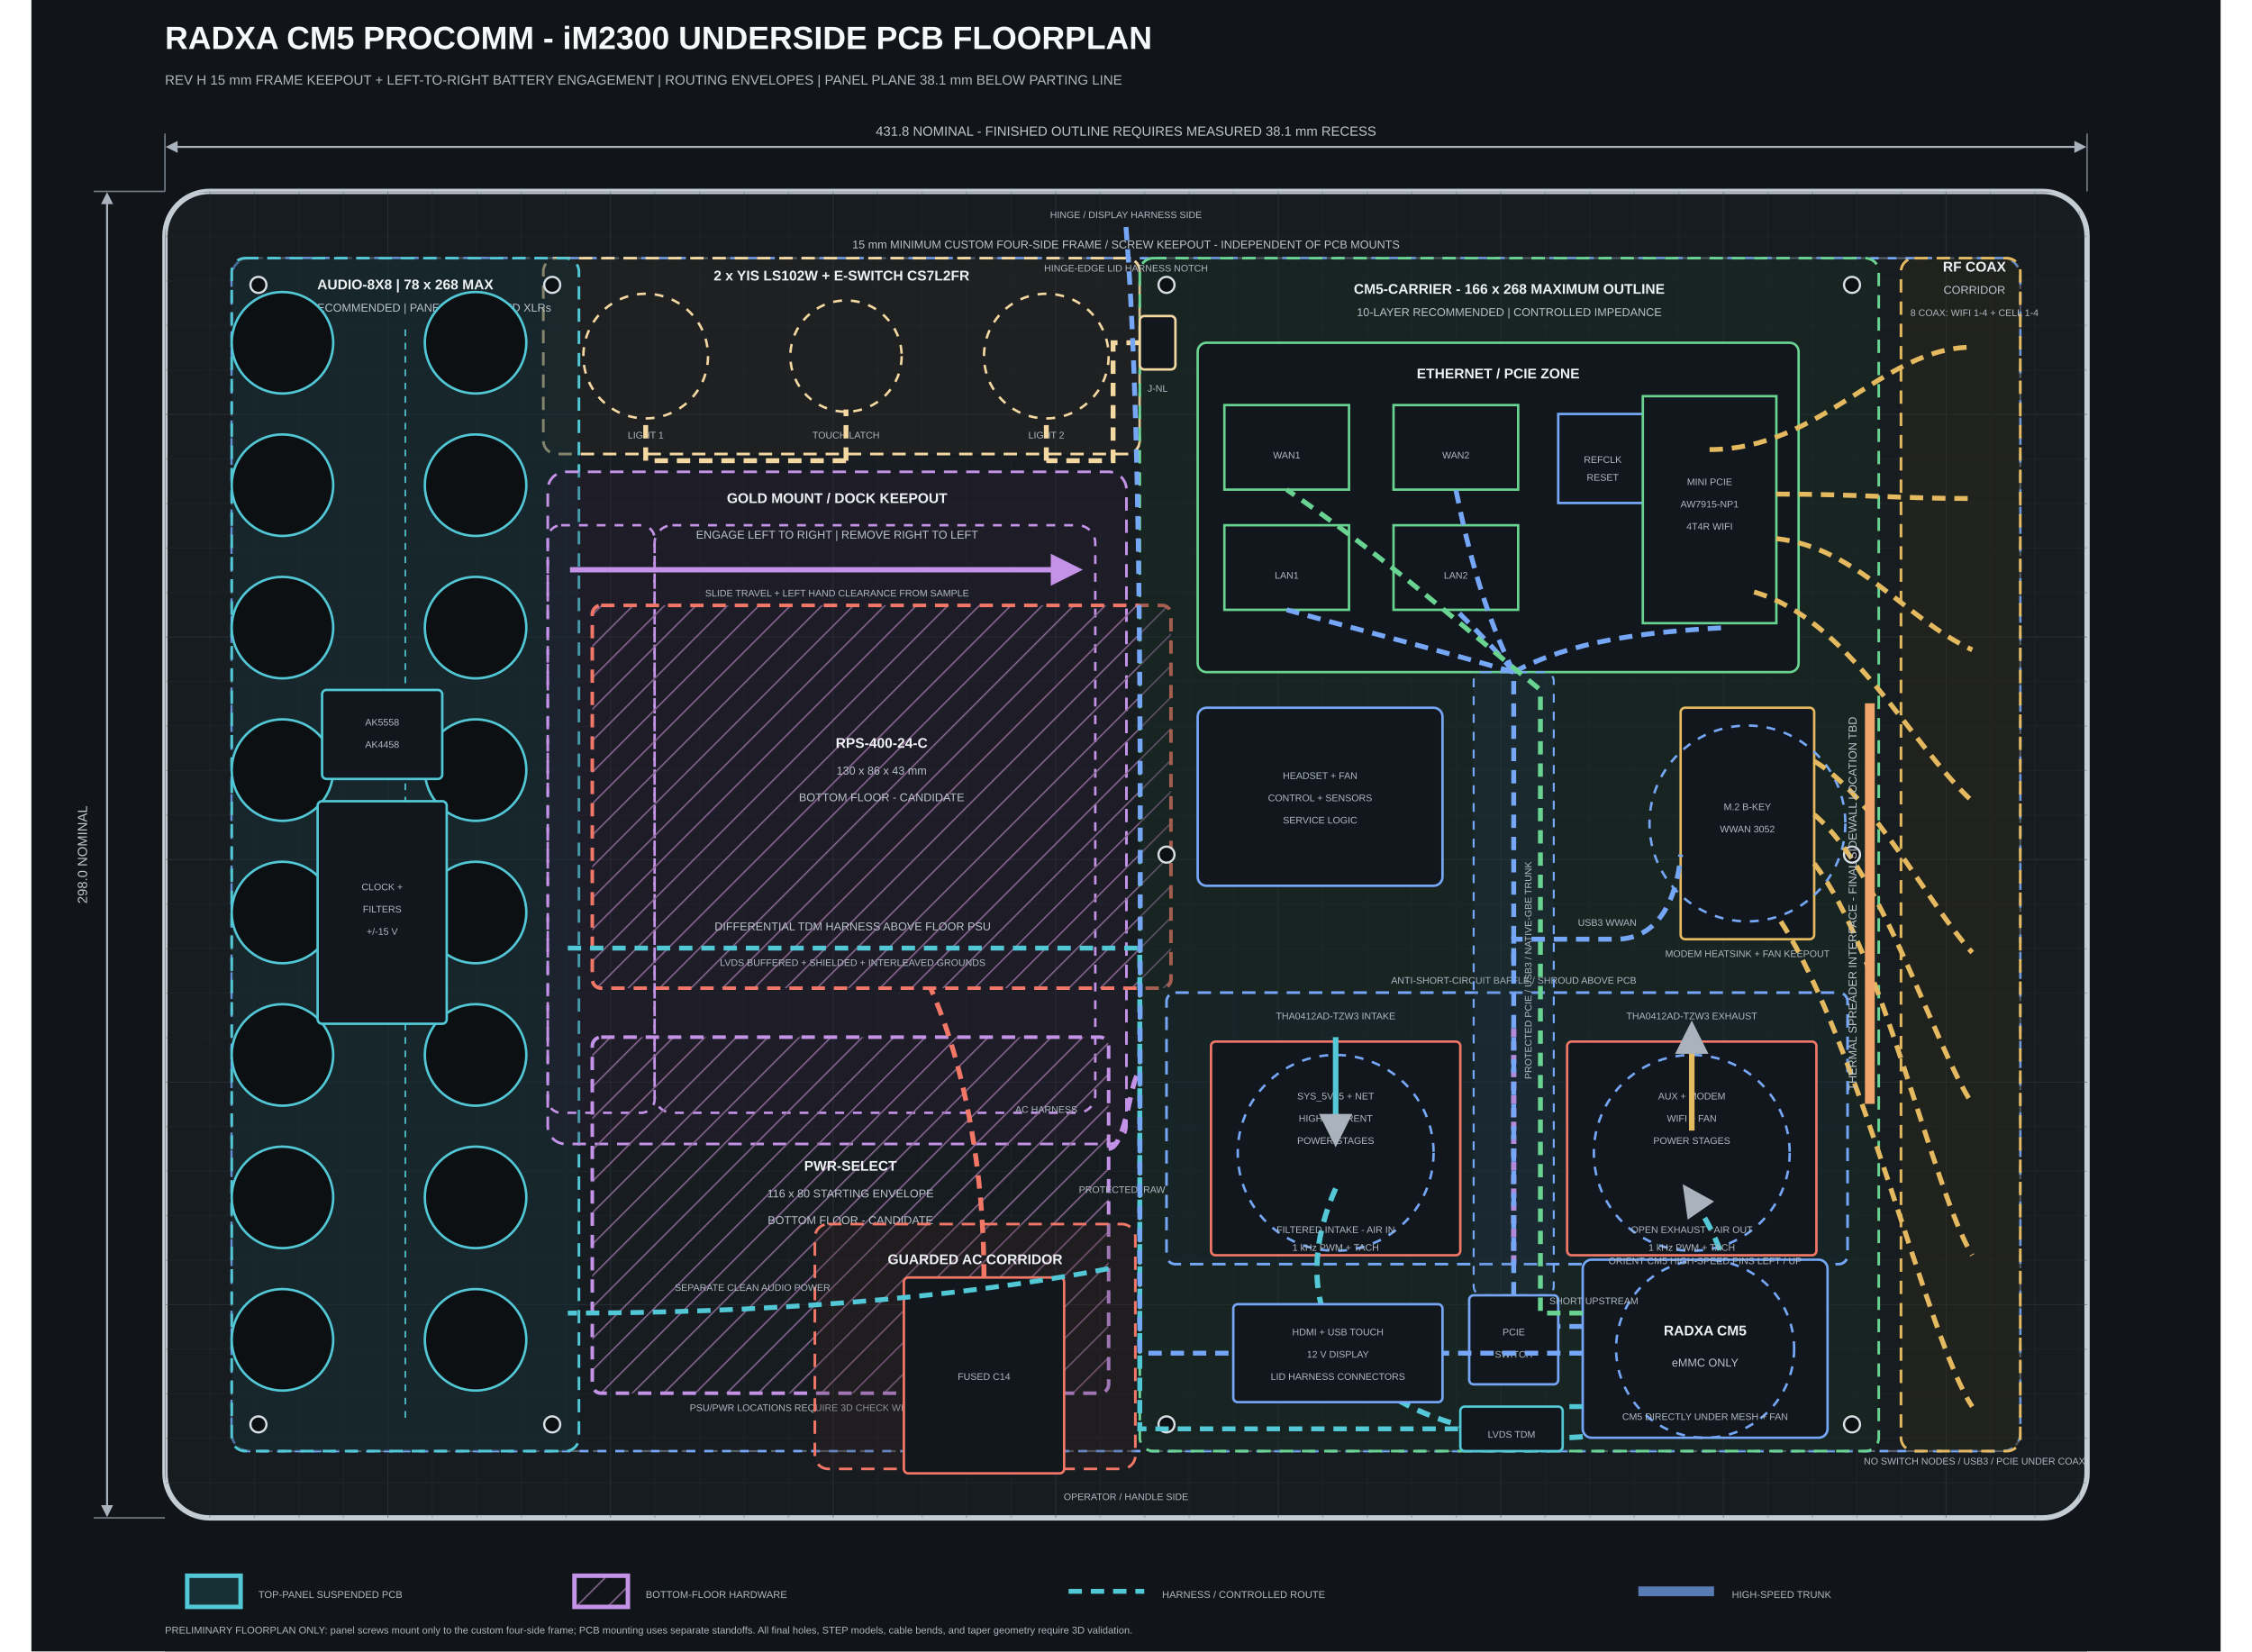
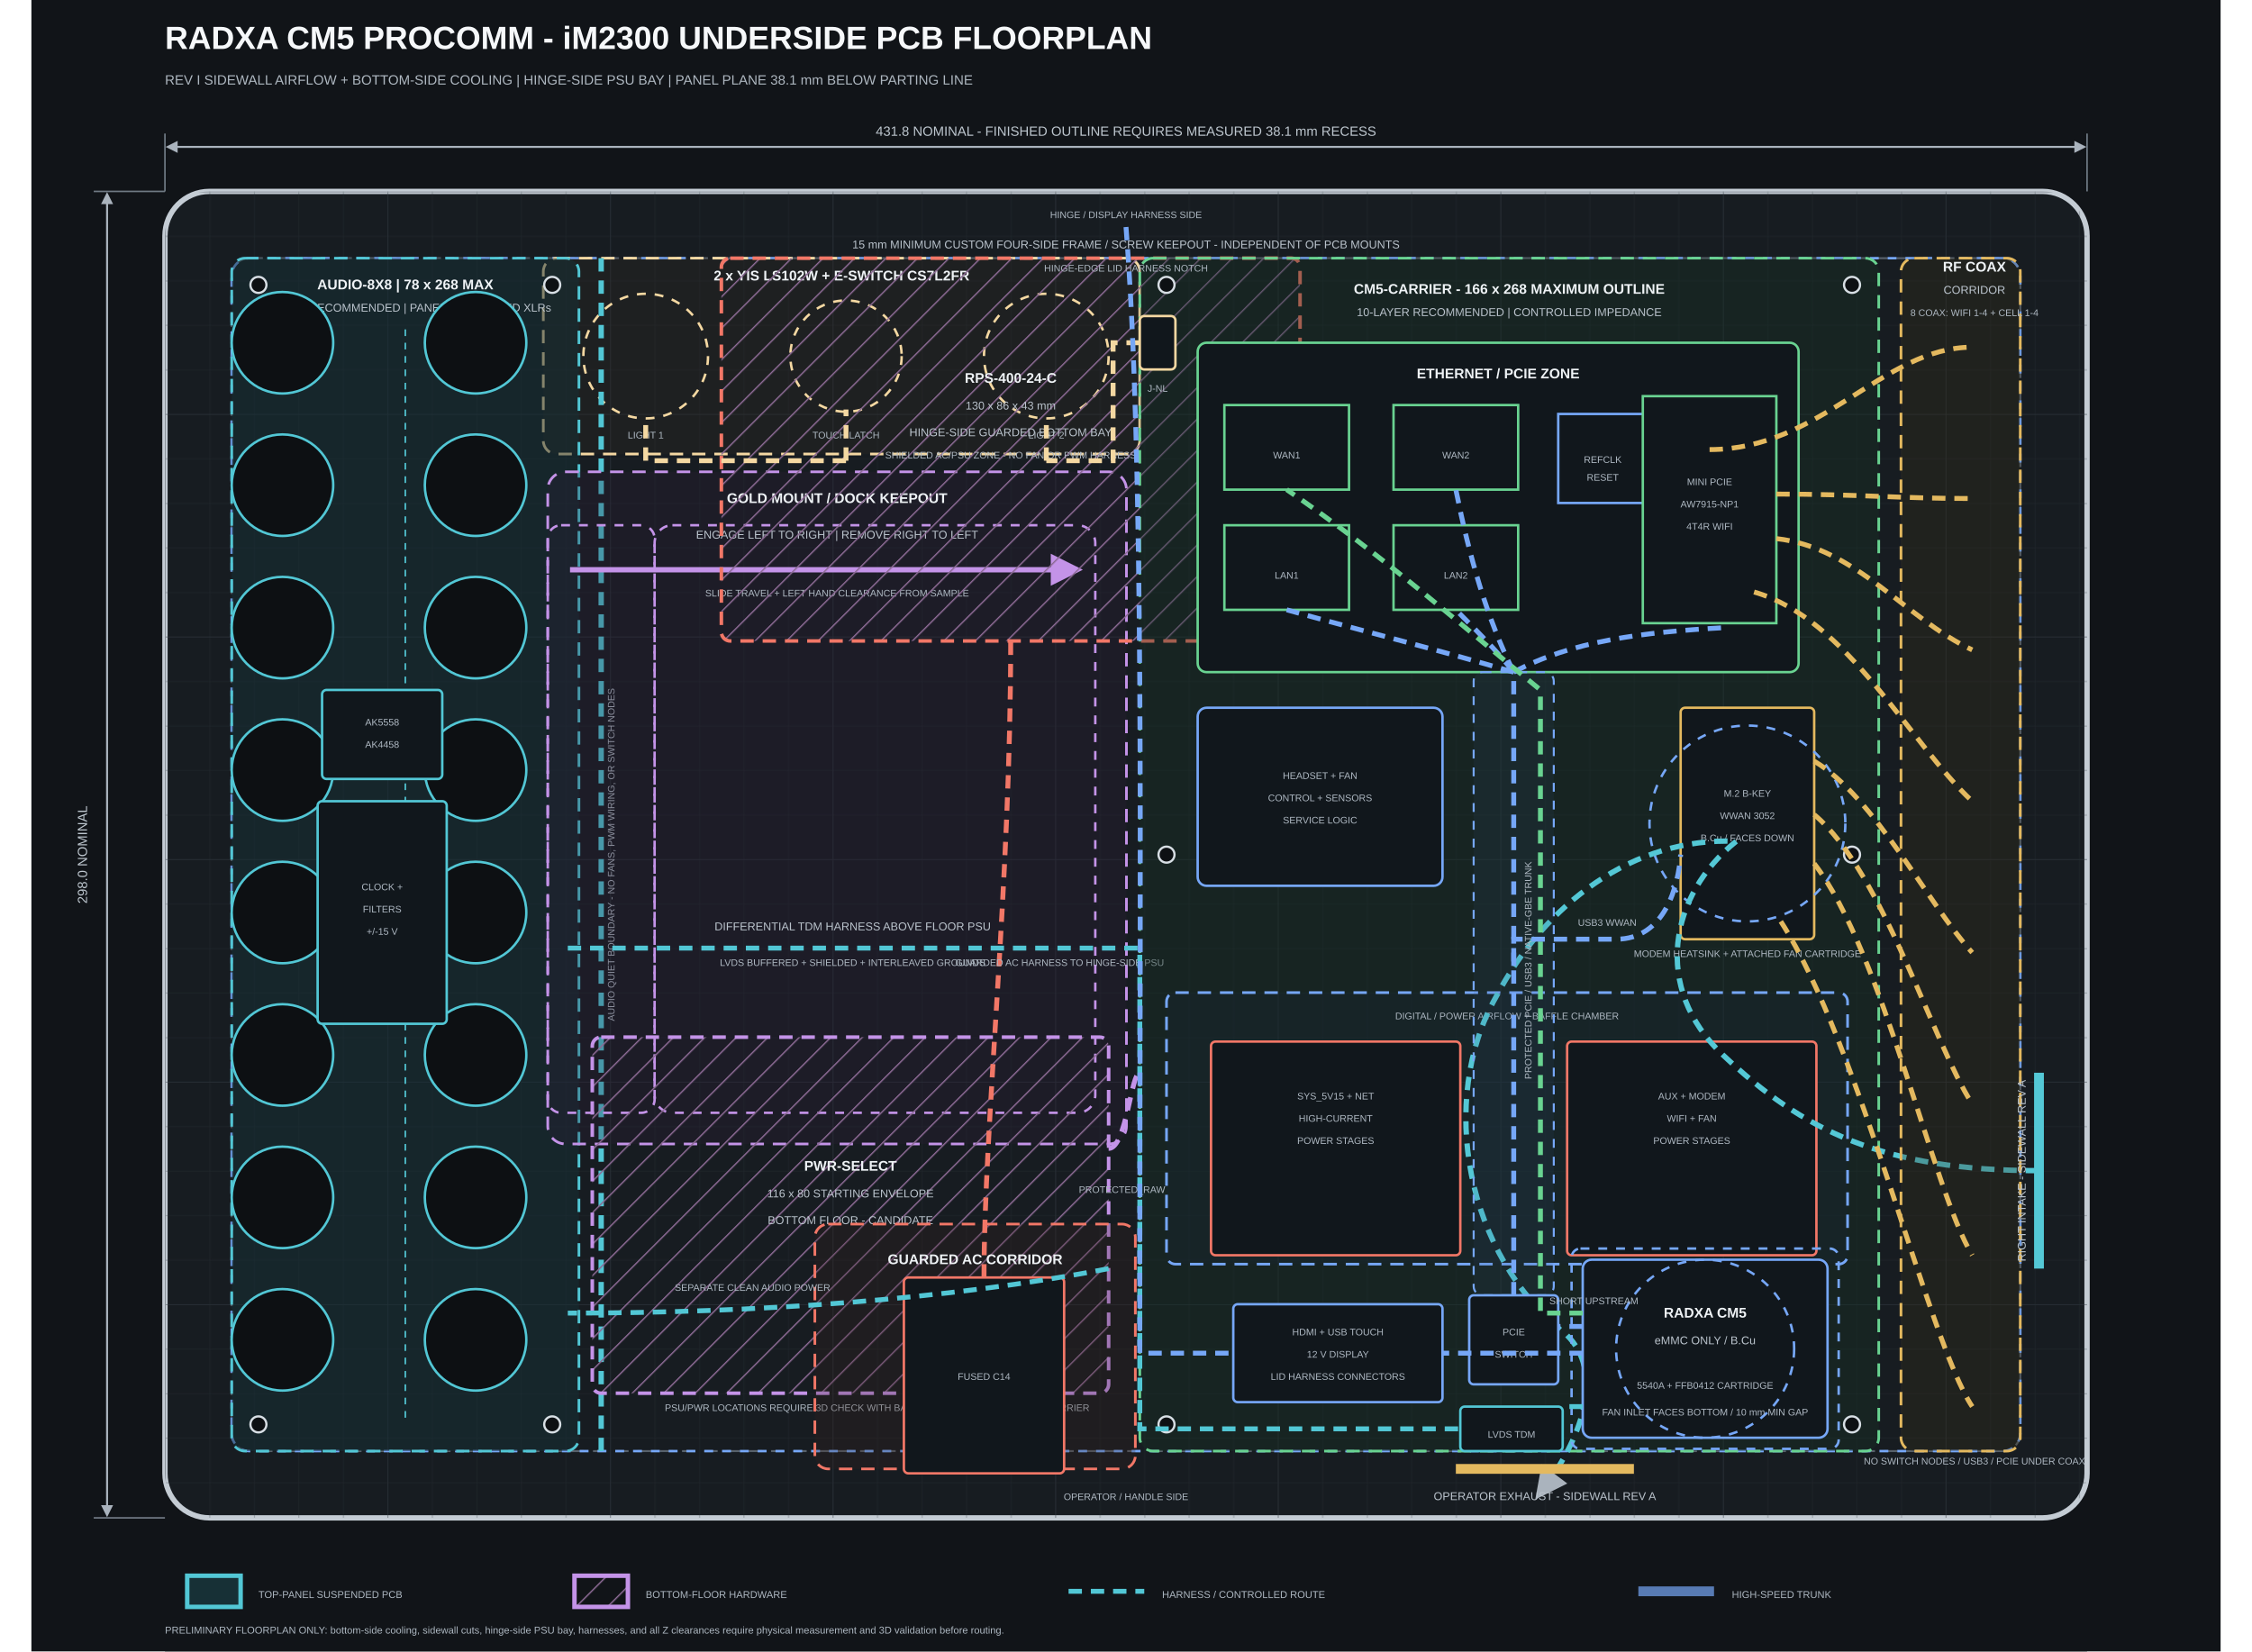
<svg xmlns="http://www.w3.org/2000/svg" width="1800" height="1320" viewBox="-30 -43 491.8 371" role="img" aria-labelledby="title desc" style="background:#111418">
  <defs>
    <pattern id="minorGrid" width="10" height="10" patternUnits="userSpaceOnUse">
      <path d="M10 0H0V10" fill="none" stroke="#2b3138" stroke-width=".22" />
    </pattern>
    <pattern id="majorGrid" width="50" height="50" patternUnits="userSpaceOnUse">
      <rect width="50" height="50" fill="url(#minorGrid)" />
      <path d="M50 0H0V50" fill="none" stroke="#39414a" stroke-width=".34" />
    </pattern>
    <pattern id="floorHatch" width="5" height="5" patternUnits="userSpaceOnUse" patternTransform="rotate(45)">
      <line x1="0" y1="0" x2="0" y2="5" stroke="#8c6a94" stroke-width=".6" />
    </pattern>
    <marker id="arrow" markerWidth="6" markerHeight="6" refX="3" refY="3" orient="auto-start-reverse">
      <path d="M6 3L0 0V6Z" fill="#aab3bd" />
    </marker>
    <marker id="batteryArrow" markerWidth="6" markerHeight="6" refX="5" refY="3" orient="auto">
      <path d="M0 0L6 3L0 6Z" fill="#c493e8" />
    </marker>
    <style>
      .page{fill:#111418}.panel{fill:#171c21;stroke:#c4ccd4;stroke-width:1.2}.safe{fill:none;stroke:#58616b;stroke-width:.45;stroke-dasharray:3 2}.grid{fill:url(#majorGrid);opacity:.5}
      .audio{stroke:#52c7d5}.network{stroke:#69d391}.rf{stroke:#e4b95f}.service{stroke:#76a7f7}.backup{stroke:#c493e8}.mains{stroke:#f27767}.lighting{stroke:#f4d8a2}.board{stroke-width:.8}.zone{stroke-width:.6;stroke-dasharray:3 2}.keep{fill:none;stroke-width:.55;stroke-dasharray:2 2}
      .route{fill:none;stroke-width:1.1;stroke-dasharray:3 2}.airflow{fill:none;stroke:#54c8d6;stroke-width:1.2;stroke-dasharray:3 2;marker-end:url(#arrow)}.mount{fill:#0d1013;stroke:#d7dee4;stroke-width:.5}.module{fill:#11171c;stroke-width:.55}.dim{fill:none;stroke:#aab3bd;stroke-width:.45;marker-start:url(#arrow);marker-end:url(#arrow)}.extension{stroke:#6f7983;stroke-width:.35}
      .title{fill:#f6f8fa;font-family:-apple-system,BlinkMacSystemFont,"Segoe UI",Arial,sans-serif;font-size:7.2px;font-weight:750}.subtitle{fill:#aeb7c0;font-family:-apple-system,BlinkMacSystemFont,"Segoe UI",Arial,sans-serif;font-size:3.05px}.label{fill:#eef2f5;font-family:-apple-system,BlinkMacSystemFont,"Segoe UI",Arial,sans-serif;font-size:3.15px;font-weight:650;text-anchor:middle}.small{fill:#bac3cc;font-family:-apple-system,BlinkMacSystemFont,"Segoe UI",Arial,sans-serif;font-size:2.55px;text-anchor:middle}.tiny{fill:#aeb8c2;font-family:-apple-system,BlinkMacSystemFont,"Segoe UI",Arial,sans-serif;font-size:2.15px;text-anchor:middle}.note{fill:#aeb8c2;font-family:-apple-system,BlinkMacSystemFont,"Segoe UI",Arial,sans-serif;font-size:2.25px}.dimension{fill:#bdc6ce;font-family:-apple-system,BlinkMacSystemFont,"Segoe UI",Arial,sans-serif;font-size:3px;text-anchor:middle}
      text{letter-spacing:0}
    </style>
  </defs>
  <rect class="page" x="-30" y="-43" width="491.8" height="371" />
  <text class="title" x="0" y="-32">RADXA CM5 PROCOMM - iM2300 UNDERSIDE PCB FLOORPLAN</text>
-   <text class="subtitle" x="0" y="-24">REV H 15 mm FRAME KEEPOUT + LEFT-TO-RIGHT BATTERY ENGAGEMENT | ROUTING ENVELOPES | PANEL PLANE 38.1 mm BELOW PARTING LINE</text>
+   <text class="subtitle" x="0" y="-24">REV I SIDEWALL AIRFLOW + BOTTOM-SIDE COOLING | HINGE-SIDE PSU BAY | PANEL PLANE 38.1 mm BELOW PARTING LINE</text>
  <line class="extension" x1="0" y1="0" x2="0" y2="-13" />
  <line class="extension" x1="431.8" y1="0" x2="431.8" y2="-13" />
  <line class="dim" x1="1.5" y1="-10" x2="430.3" y2="-10" />
  <text class="dimension" x="215.9" y="-12.5">431.8 NOMINAL - FINISHED OUTLINE REQUIRES MEASURED 38.1 mm RECESS</text>
  <line class="extension" x1="0" y1="0" x2="-16" y2="0" />
  <line class="extension" x1="0" y1="298" x2="-16" y2="298" />
  <line class="dim" x1="-13" y1="1.5" x2="-13" y2="296.5" />
  <text class="dimension" x="-17.5" y="149" transform="rotate(-90 -17.5 149)">298.0 NOMINAL</text>
  <rect class="panel" x="0" y="0" width="431.8" height="298" rx="10" />
  <rect class="grid" x="0" y="0" width="431.8" height="298" rx="10" />
  <rect class="safe" x="15" y="15" width="401.8" height="268" rx="4" />
  <text class="tiny" x="215.9" y="6">HINGE / DISPLAY HARNESS SIDE</text>
  <text class="tiny" x="215.9" y="294">OPERATOR / HANDLE SIDE</text>
  <rect class="keep service" x="15" y="15" width="401.8" height="268" rx="4" />
  <text class="small" x="215.9" y="12.8">15 mm MINIMUM CUSTOM FOUR-SIDE FRAME / SCREW KEEPOUT - INDEPENDENT OF PCB MOUNTS</text>
  <rect class="zone lighting" x="85" y="15" width="134" height="44" rx="3" fill="#332d24" fill-opacity=".26" />
  <text class="label" x="152" y="20">2 x YIS LS102W + E-SWITCH CS7L2FR</text>
  <circle class="keep lighting" cx="108" cy="37" r="14" />
  <circle class="keep lighting" cx="153" cy="37" r="12.5" />
  <circle class="keep lighting" cx="198" cy="37" r="14" />
  <text class="tiny" x="108" y="55.5">LIGHT 1</text>
  <text class="tiny" x="153" y="55.5">TOUCH LATCH</text>
  <text class="tiny" x="198" y="55.5">LIGHT 2</text>
  <rect class="zone audio" x="15" y="15" width="78" height="268" rx="3" fill="#173036" fill-opacity=".5" />
  <text class="label" x="54" y="22">AUDIO-8X8 | 78 x 268 MAX</text>
  <text class="small" x="54" y="27">6-LAYER RECOMMENDED | PANEL-SUPPORTED XLRs</text>
  <line class="audio" x1="54" y1="31" x2="54" y2="277" stroke-width=".35" stroke-dasharray="1.5 1.5" />
  <g fill="#0d1013" stroke="#52c7d5" stroke-width=".55">
    <circle cx="26.4" cy="34" r="11.4" />
    <circle cx="69.78" cy="34" r="11.4" />
    <circle cx="26.4" cy="66" r="11.4" />
    <circle cx="69.78" cy="66" r="11.4" />
    <circle cx="26.4" cy="98" r="11.4" />
    <circle cx="69.78" cy="98" r="11.4" />
    <circle cx="26.4" cy="130" r="11.4" />
    <circle cx="69.78" cy="130" r="11.4" />
    <circle cx="26.4" cy="162" r="11.4" />
    <circle cx="69.78" cy="162" r="11.4" />
    <circle cx="26.4" cy="194" r="11.4" />
    <circle cx="69.78" cy="194" r="11.4" />
    <circle cx="26.4" cy="226" r="11.4" />
    <circle cx="69.78" cy="226" r="11.4" />
    <circle cx="26.4" cy="258" r="11.4" />
    <circle cx="69.78" cy="258" r="11.4" />
  </g>
  <rect class="module audio" x="35.3" y="112" width="27" height="20" rx="1" />
  <text class="tiny" x="48.8" y="120">AK5558</text>
  <text class="tiny" x="48.8" y="125">AK4458</text>
  <rect class="module audio" x="34.3" y="137" width="29" height="50" rx="1" />
  <text class="tiny" x="48.8" y="157">CLOCK +</text>
  <text class="tiny" x="48.8" y="162">FILTERS</text>
  <text class="tiny" x="48.8" y="167">+/-15 V</text>
  <g class="mount">
    <circle cx="21" cy="21" r="1.8" />
    <circle cx="87" cy="21" r="1.8" />
    <circle cx="21" cy="277" r="1.8" />
    <circle cx="87" cy="277" r="1.8" />
  </g>
+   <path d="M98 15V283" fill="none" stroke="#52c7d5" stroke-width="1.2" stroke-dasharray="3 2" />
+   <text class="tiny" x="101" y="149" transform="rotate(-90 101 149)">AUDIO QUIET BOUNDARY - NO FANS, PWM WIRING, OR SWITCH NODES</text>
  <rect class="zone backup" x="86" y="63" width="130" height="151" rx="4" fill="#2d2037" fill-opacity=".28" />
  <rect class="keep backup" x="86" y="75" width="24" height="132" rx="3" />
  <rect class="keep backup" x="110" y="75" width="99" height="132" rx="4" />
  <text class="label" x="151" y="70">GOLD MOUNT / DOCK KEEPOUT</text>
  <text class="small" x="151" y="78">ENGAGE LEFT TO RIGHT | REMOVE RIGHT TO LEFT</text>
  <path d="M91 85H205" fill="none" stroke="#c493e8" stroke-width="1.2" marker-end="url(#batteryArrow)" />
  <text class="tiny" x="151" y="91">SLIDE TRAVEL + LEFT HAND CLEARANCE FROM SAMPLE</text>
-   <rect x="96" y="93" width="130" height="86" rx="2" fill="url(#floorHatch)" stroke="#f27767" stroke-width=".8" stroke-dasharray="3 2" />
-   <text class="label" x="161" y="125">RPS-400-24-C</text>
-   <text class="small" x="161" y="131">130 x 86 x 43 mm</text>
-   <text class="small" x="161" y="137">BOTTOM FLOOR - CANDIDATE</text>
+   <rect x="125" y="15" width="130" height="86" rx="2" fill="url(#floorHatch)" stroke="#f27767" stroke-width=".8" stroke-dasharray="3 2" />
+   <text class="label" x="190" y="43">RPS-400-24-C</text>
+   <text class="small" x="190" y="49">130 x 86 x 43 mm</text>
+   <text class="small" x="190" y="55">HINGE-SIDE GUARDED BOTTOM BAY</text>
+   <text class="tiny" x="190" y="60">SHIELDED AC/PSU ZONE - NO FAN OR PWM HARNESS</text>
  <rect x="96" y="190" width="116" height="80" rx="2" fill="url(#floorHatch)" stroke="#c493e8" stroke-width=".8" stroke-dasharray="3 2" />
  <text class="label" x="154" y="220">PWR-SELECT</text>
  <text class="small" x="154" y="226">116 x 80 STARTING ENVELOPE</text>
  <text class="small" x="154" y="232">BOTTOM FLOOR - CANDIDATE</text>
-   <text class="tiny" x="160" y="274">PSU/PWR LOCATIONS REQUIRE 3D CHECK WITH BATTERY DOCK AND C14 BODY</text>
+   <text class="tiny" x="160" y="274">PSU/PWR LOCATIONS REQUIRE 3D CHECK WITH BATTERY DOCK, C14 BODY, AND CARRIER</text>
  <rect class="zone mains" x="146" y="232" width="72" height="55" rx="3" fill="#3a211f" fill-opacity=".25" />
  <text class="label" x="182" y="241">GUARDED AC CORRIDOR</text>
  <rect class="module mains" x="166" y="244" width="36" height="44" rx="1" />
  <text class="tiny" x="184" y="267">FUSED C14</text>
-   <path class="route mains" d="M184 244C184 221 180 197 172 179" />
-   <text class="tiny" x="198" y="207">AC HARNESS</text>
+   <path class="route mains" d="M184 244C184 210 190 155 190 101" />
+   <text class="tiny" x="201" y="174">GUARDED AC HARNESS TO HINGE-SIDE PSU</text>
  <rect class="zone network" x="219" y="15" width="166" height="268" rx="3" fill="#173426" fill-opacity=".36" />
  <text class="label" x="302" y="23">CM5-CARRIER - 166 x 268 MAXIMUM OUTLINE</text>
  <text class="small" x="302" y="28">10-LAYER RECOMMENDED | CONTROLLED IMPEDANCE</text>
  <g class="mount">
    <circle cx="225" cy="21" r="1.8" />
    <circle cx="379" cy="21" r="1.8" />
    <circle cx="225" cy="277" r="1.8" />
    <circle cx="379" cy="277" r="1.8" />
    <circle cx="225" cy="149" r="1.8" />
    <circle cx="379" cy="149" r="1.8" />
  </g>
  <rect class="module network" x="232" y="34" width="135" height="74" rx="2" />
  <text class="label" x="299.5" y="42">ETHERNET / PCIE ZONE</text>
  <rect class="module network" x="238" y="48" width="28" height="19" />
  <rect class="module network" x="276" y="48" width="28" height="19" />
  <rect class="module network" x="238" y="75" width="28" height="19" />
  <rect class="module network" x="276" y="75" width="28" height="19" />
  <text class="tiny" x="252" y="60">WAN1</text>
  <text class="tiny" x="290" y="60">WAN2</text>
  <text class="tiny" x="252" y="87">LAN1</text>
  <text class="tiny" x="290" y="87">LAN2</text>
  <rect class="module service" x="313" y="50" width="20" height="20" />
  <text class="tiny" x="323" y="61">REFCLK</text>
  <text class="tiny" x="323" y="65">RESET</text>
  <rect class="module network" x="332" y="46" width="30" height="51" />
  <text class="tiny" x="347" y="66">MINI PCIE</text>
  <text class="tiny" x="347" y="71">AW7915-NP1</text>
  <text class="tiny" x="347" y="76">4T4R WIFI</text>
  <rect class="module service" x="232" y="116" width="55" height="40" rx="2" />
  <text class="tiny" x="259.5" y="132">HEADSET + FAN</text>
  <text class="tiny" x="259.5" y="137">CONTROL + SENSORS</text>
  <text class="tiny" x="259.5" y="142">SERVICE LOGIC</text>
  <rect class="module rf" x="340.5" y="116" width="30" height="52" rx="1" />
-   <text class="tiny" x="355.5" y="139">M.2 B-KEY</text>
-   <text class="tiny" x="355.5" y="144">WWAN 3052</text>
+   <text class="tiny" x="355.5" y="136">M.2 B-KEY</text>
+   <text class="tiny" x="355.5" y="141">WWAN 3052</text>
+   <text class="tiny" x="355.5" y="146">B.Cu / FACES DOWN</text>
  <circle class="keep service" cx="355.5" cy="142" r="22" />
-   <text class="tiny" x="355.5" y="172">MODEM HEATSINK + FAN KEEPOUT</text>
+   <text class="tiny" x="355.5" y="172">MODEM HEATSINK + ATTACHED FAN CARTRIDGE</text>
  <rect class="zone service" x="225" y="180" width="153" height="61" rx="2" fill="#17263d" fill-opacity=".18" />
-   <text class="tiny" x="263" y="186">THA0412AD-TZW3 INTAKE</text>
-   <text class="tiny" x="343" y="186">THA0412AD-TZW3 EXHAUST</text>
+   <text class="tiny" x="301.5" y="186">DIGITAL / POWER AIRFLOW + BAFFLE CHAMBER</text>
  <rect class="module mains" x="235" y="191" width="56" height="48" rx="1" />
  <text class="tiny" x="263" y="204">SYS_5V15 + NET</text>
  <text class="tiny" x="263" y="209">HIGH-CURRENT</text>
  <text class="tiny" x="263" y="214">POWER STAGES</text>
  <rect class="module mains" x="315" y="191" width="56" height="48" rx="1" />
  <text class="tiny" x="343" y="204">AUX + MODEM</text>
  <text class="tiny" x="343" y="209">WIFI + FAN</text>
  <text class="tiny" x="343" y="214">POWER STAGES</text>
-   <circle class="keep service" cx="263" cy="216" r="22" />
-   <circle class="keep service" cx="343" cy="216" r="22" />
-   <path d="M263 190V211" fill="none" stroke="#54c8d6" stroke-width="1.25" marker-end="url(#arrow)" />
-   <path d="M343 211V190" fill="none" stroke="#e4b95f" stroke-width="1.25" marker-end="url(#arrow)" />
-   <line x1="303" y1="188" x2="303" y2="242" stroke="#c493e8" stroke-width="1.2" stroke-dasharray="2 1" />
-   <text class="tiny" x="303" y="178">ANTI-SHORT-CIRCUIT BAFFLE / SHROUD ABOVE PCB</text>
-   <path class="airflow" d="M263 224C248 258 275 280 313 280C347 280 363 255 343 226" />
-   <text class="tiny" x="263" y="234">FILTERED INTAKE - AIR IN</text>
-   <text class="tiny" x="343" y="234">OPEN EXHAUST - AIR OUT</text>
-   <text class="tiny" x="263" y="238">1 kHz PWM + TACH</text>
-   <text class="tiny" x="343" y="238">1 kHz PWM + TACH</text>
+   <path class="airflow" d="M421 220C386 220 368 211 350 194C334 179 338 158 353 146C330 145 310 160 299 181C286 204 292 239 315 257C323 265 319 279 310 291" />
  <rect class="module service" x="318.5" y="240" width="55" height="40" rx="2" />
-   <text class="label" x="346" y="257">RADXA CM5</text>
-   <text class="small" x="346" y="264">eMMC ONLY</text>
+   <text class="label" x="346" y="253">RADXA CM5</text>
+   <text class="small" x="346" y="259">eMMC ONLY / B.Cu</text>
+   <rect class="keep service" x="316" y="237.5" width="60" height="45" rx="2" />
  <circle class="keep service" cx="346" cy="260" r="20" />
-   <text class="tiny" x="346" y="276">CM5 DIRECTLY UNDER MESH + FAN</text>
+   <text class="tiny" x="346" y="269">5540A + FFB0412 CARTRIDGE</text>
+   <text class="tiny" x="346" y="275">FAN INLET FACES BOTTOM / 10 mm MIN GAP</text>
  <rect x="294" y="108" width="18" height="140" rx="2" fill="#31517a" fill-opacity=".13" stroke="#76a7f7" stroke-width=".45" stroke-dasharray="2 2" />
  <text class="tiny" x="307" y="175" transform="rotate(-90 307 175)">PROTECTED PCIE / USB3 / NATIVE-GBE TRUNK</text>
  <rect class="module service" x="293" y="248" width="20" height="20" rx="1" />
  <text class="tiny" x="303" y="257">PCIE</text>
  <text class="tiny" x="303" y="262">SWITCH</text>
  <path class="route service" d="M318.5 255H313M303 248V108M303 108C297 96 293 82 290 67M303 108C286 103 270 99 252 94M303 108C299 103 295 99 290 94M303 108C316 101 332 99 350.5 98" />
  <path class="route network" d="M318.5 252H309V112C293 99 274 82 252 67" />
  <text class="tiny" x="321" y="250">SHORT UPSTREAM</text>
  <path class="route service" d="M303 174V168H326C337 168 340 156 340.5 149" />
  <text class="tiny" x="324" y="165">USB3 WWAN</text>
  <rect class="module service" x="240" y="250" width="47" height="22" rx="1" />
  <text class="tiny" x="263.5" y="257">HDMI + USB TOUCH</text>
  <text class="tiny" x="263.5" y="262">12 V DISPLAY</text>
  <text class="tiny" x="263.5" y="267">LID HARNESS CONNECTORS</text>
  <path class="route service" d="M318.5 261H287" />
  <rect class="module audio" x="291" y="273" width="23" height="10" rx="1" />
  <text class="tiny" x="302.5" y="280">LVDS TDM</text>
  <path class="route audio" d="M318.5 273H314" />
-   <text class="tiny" x="346" y="241">ORIENT CM5 HIGH-SPEED PINS LEFT / UP</text>
  <rect class="module lighting" x="219" y="28" width="8" height="12" rx="1" />
  <text class="tiny" x="223" y="45">J-NL</text>
  <path class="route lighting" d="M219 34H213V60.5H198M153 60.5H108M153 60.5V49M108 60.5V51M198 60.5V51" />
  <rect class="zone rf" x="390" y="15" width="26.8" height="268" rx="3" fill="#382f19" fill-opacity=".3" />
  <text class="label" x="406.5" y="18">RF COAX</text>
  <text class="small" x="406.5" y="23">CORRIDOR</text>
  <text class="tiny" x="406.5" y="28">8 COAX: WIFI 1-4 + CELL 1-4</text>
  <path class="route rf" d="M347 58C372 58 386 35 406 35M362 68C380 68 390 69 406 69M362 78C380 80 391 96 406 103M357 90C378 96 392 124 406 137M370.5 128C384 136 396 160 406 171M370.5 140C386 153 397 191 406 205M370.5 151C386 171 397 224 406 239M363 164C381 192 396 258 406 273" />
  <text class="tiny" x="406.5" y="286">NO SWITCH NODES / USB3 / PCIE UNDER COAX</text>
  <path class="route audio" d="M90.5 170H219V278H291" />
  <text class="small" x="154.5" y="166">DIFFERENTIAL TDM HARNESS ABOVE FLOOR PSU</text>
  <text class="tiny" x="154.5" y="174">LVDS BUFFERED + SHIELDED + INTERLEAVED GROUNDS</text>
  <path class="route backup" d="M212 215C216 215 217 198 219 198" />
  <text class="tiny" x="215" y="225">PROTECTED_RAW</text>
  <path class="route audio" d="M212 242C176 249 132 252 90.5 252" />
  <text class="tiny" x="132" y="247">SEPARATE CLEAN AUDIO POWER</text>
  <path class="route service" d="M215.9 8C220 60 219 150 219 240V261H240" />
  <text class="tiny" x="215.9" y="18">HINGE-EDGE LID HARNESS NOTCH</text>
-   <path d="M383 115V205" stroke="#f0a46c" stroke-width="2.2" />
-   <text class="small" x="380" y="160" transform="rotate(-90 380 160)">THERMAL SPREADER INTERFACE - FINAL SIDEWALL LOCATION TBD</text>
+   <path d="M421 198V242" stroke="#54c8d6" stroke-width="2.2" />
+   <text class="small" x="418" y="220" transform="rotate(-90 418 220)">RIGHT INTAKE - SIDEWALL REV A</text>
+   <path d="M290 287H330" stroke="#e4b95f" stroke-width="2.2" />
+   <text class="small" x="310" y="294">OPERATOR EXHAUST - SIDEWALL REV A</text>
  <rect x="0" y="306" width="431.8" height="22" fill="#111418" />
  <rect x="5" y="311" width="12" height="7" fill="#173036" stroke="#52c7d5" />
  <text class="note" x="21" y="316">TOP-PANEL SUSPENDED PCB</text>
  <rect x="92" y="311" width="12" height="7" fill="url(#floorHatch)" stroke="#c493e8" />
  <text class="note" x="108" y="316">BOTTOM-FLOOR HARDWARE</text>
  <line x1="203" y1="314.5" x2="220" y2="314.5" stroke="#52c7d5" stroke-width="1.1" stroke-dasharray="3 2" />
  <text class="note" x="224" y="316">HARNESS / CONTROLLED ROUTE</text>
  <line x1="331" y1="314.5" x2="348" y2="314.5" stroke="#76a7f7" stroke-width="2.2" opacity=".7" />
  <text class="note" x="352" y="316">HIGH-SPEED TRUNK</text>
-   <text class="note" x="0" y="324">PRELIMINARY FLOORPLAN ONLY: panel screws mount only to the custom four-side frame; PCB mounting uses separate standoffs. All final holes, STEP models, cable bends, and taper geometry require 3D validation.</text>
+   <text class="note" x="0" y="324">PRELIMINARY FLOORPLAN ONLY: bottom-side cooling, sidewall cuts, hinge-side PSU bay, harnesses, and all Z clearances require physical measurement and 3D validation before routing.</text>
</svg>
